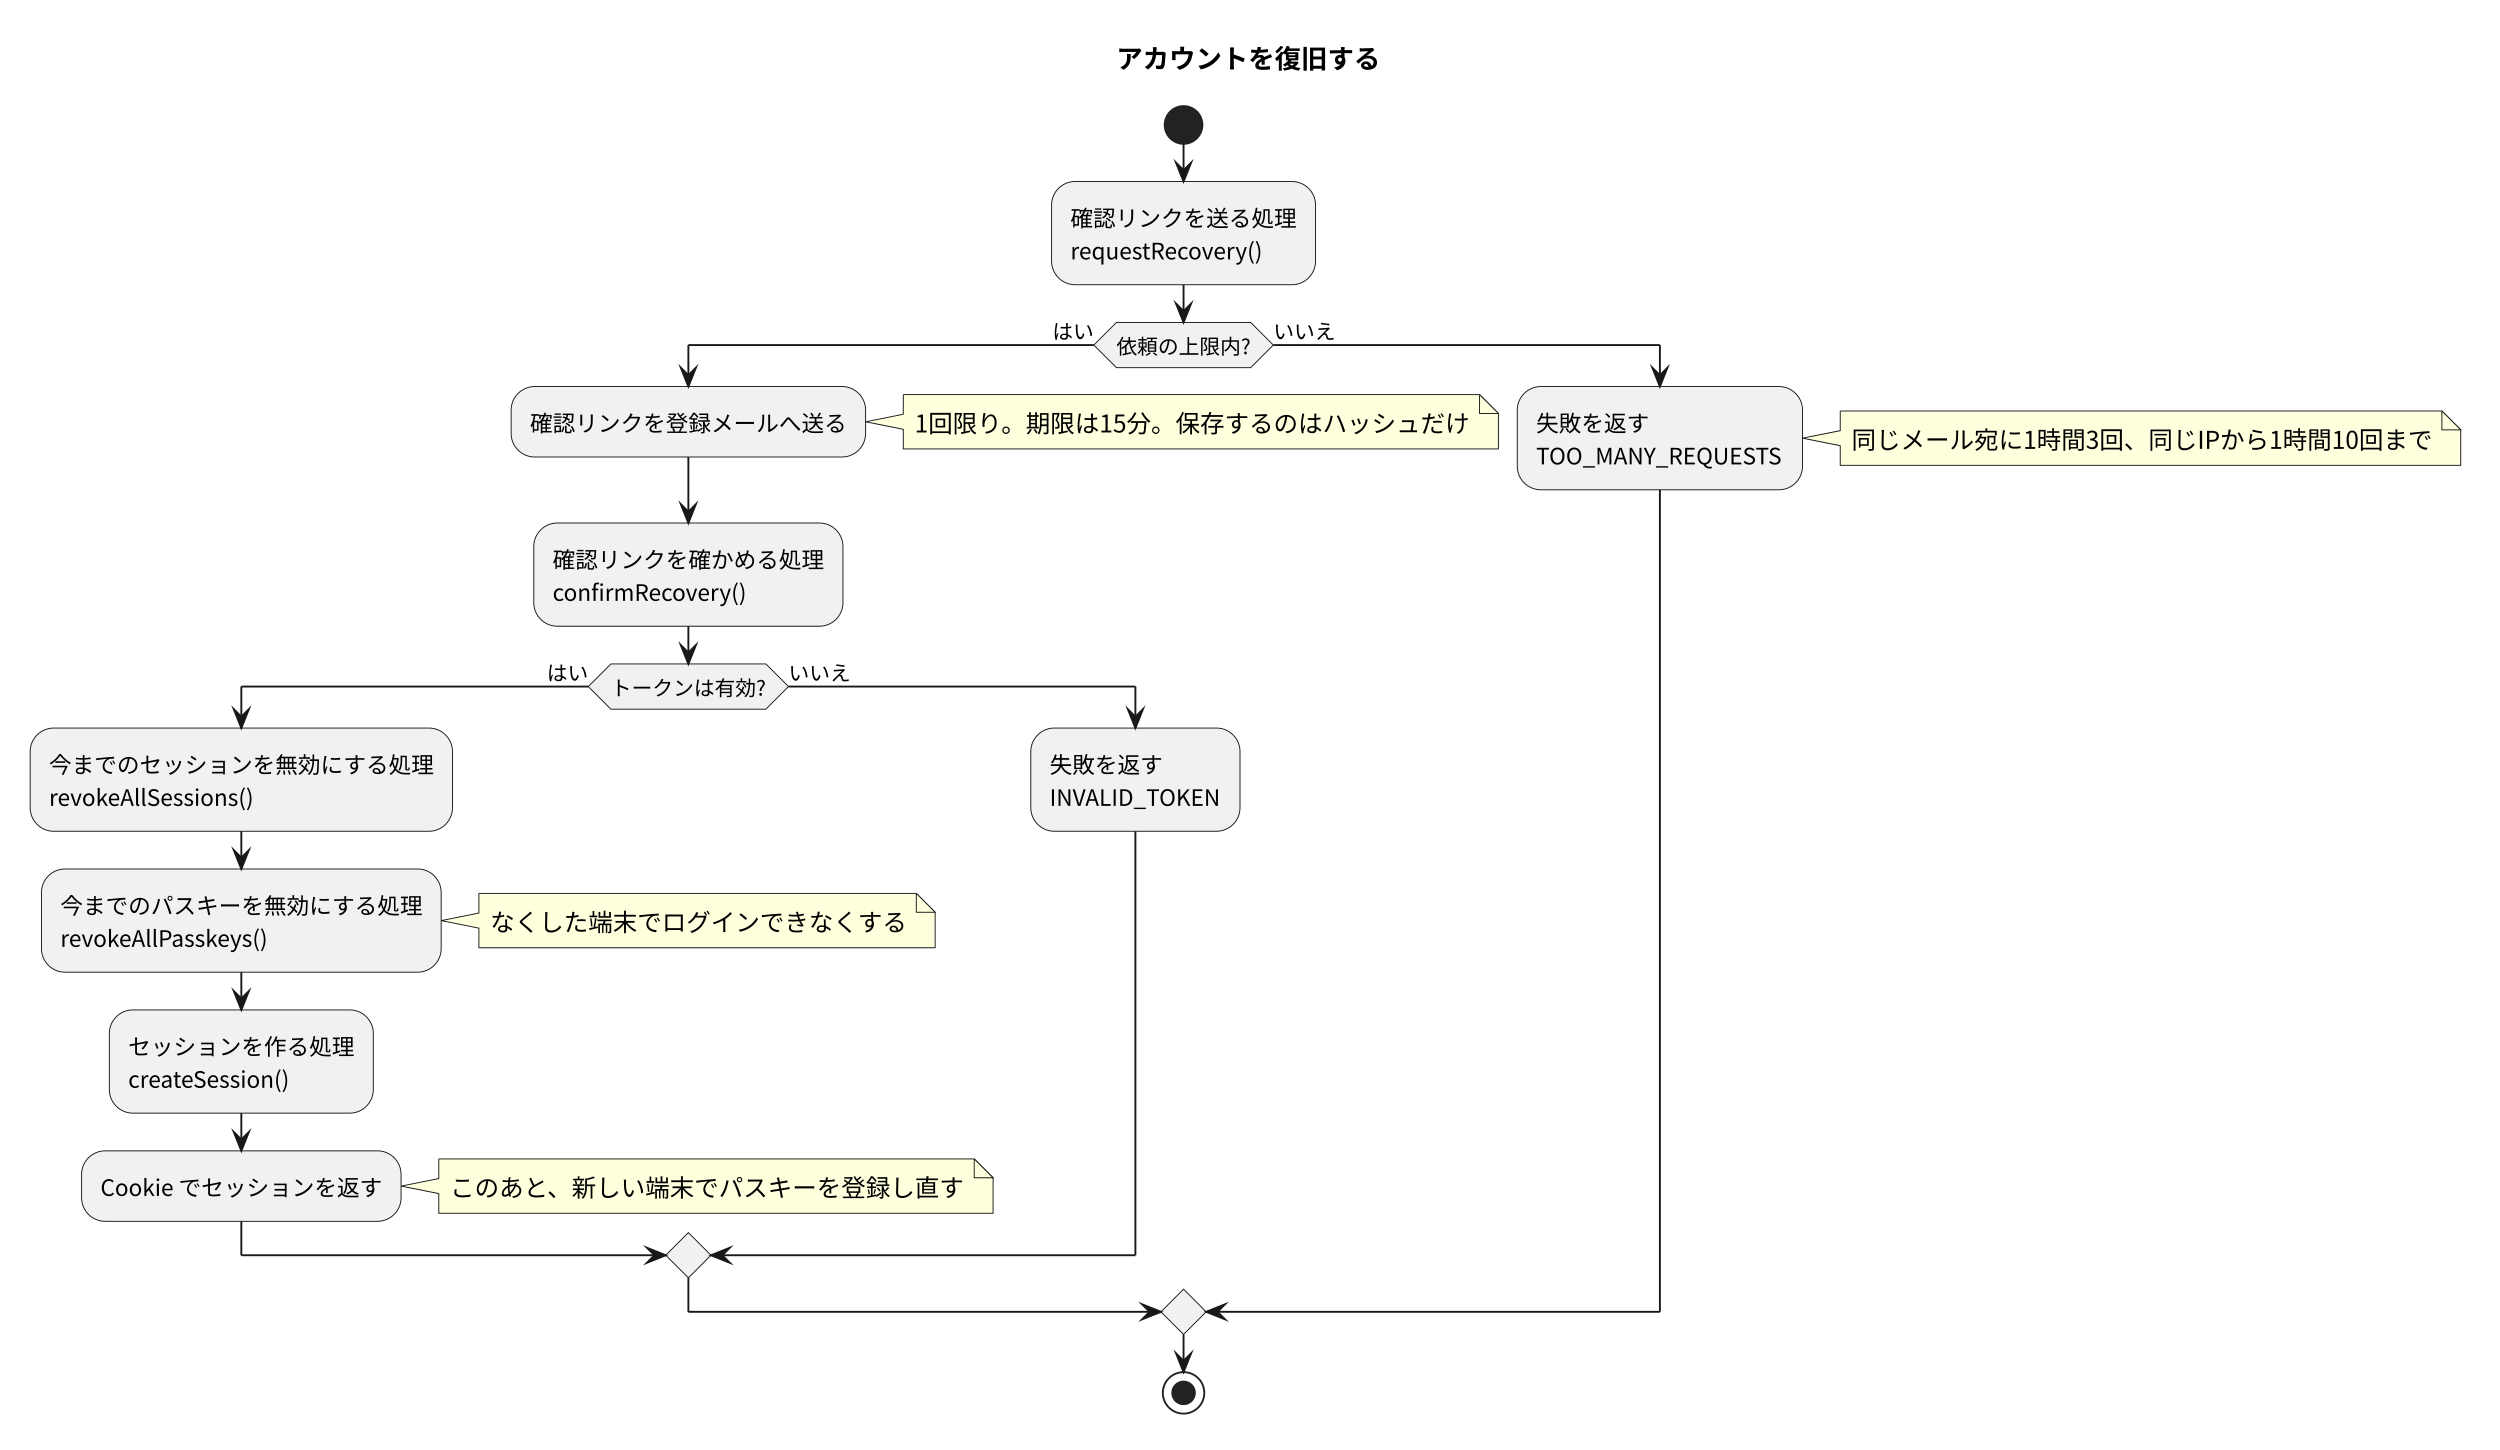
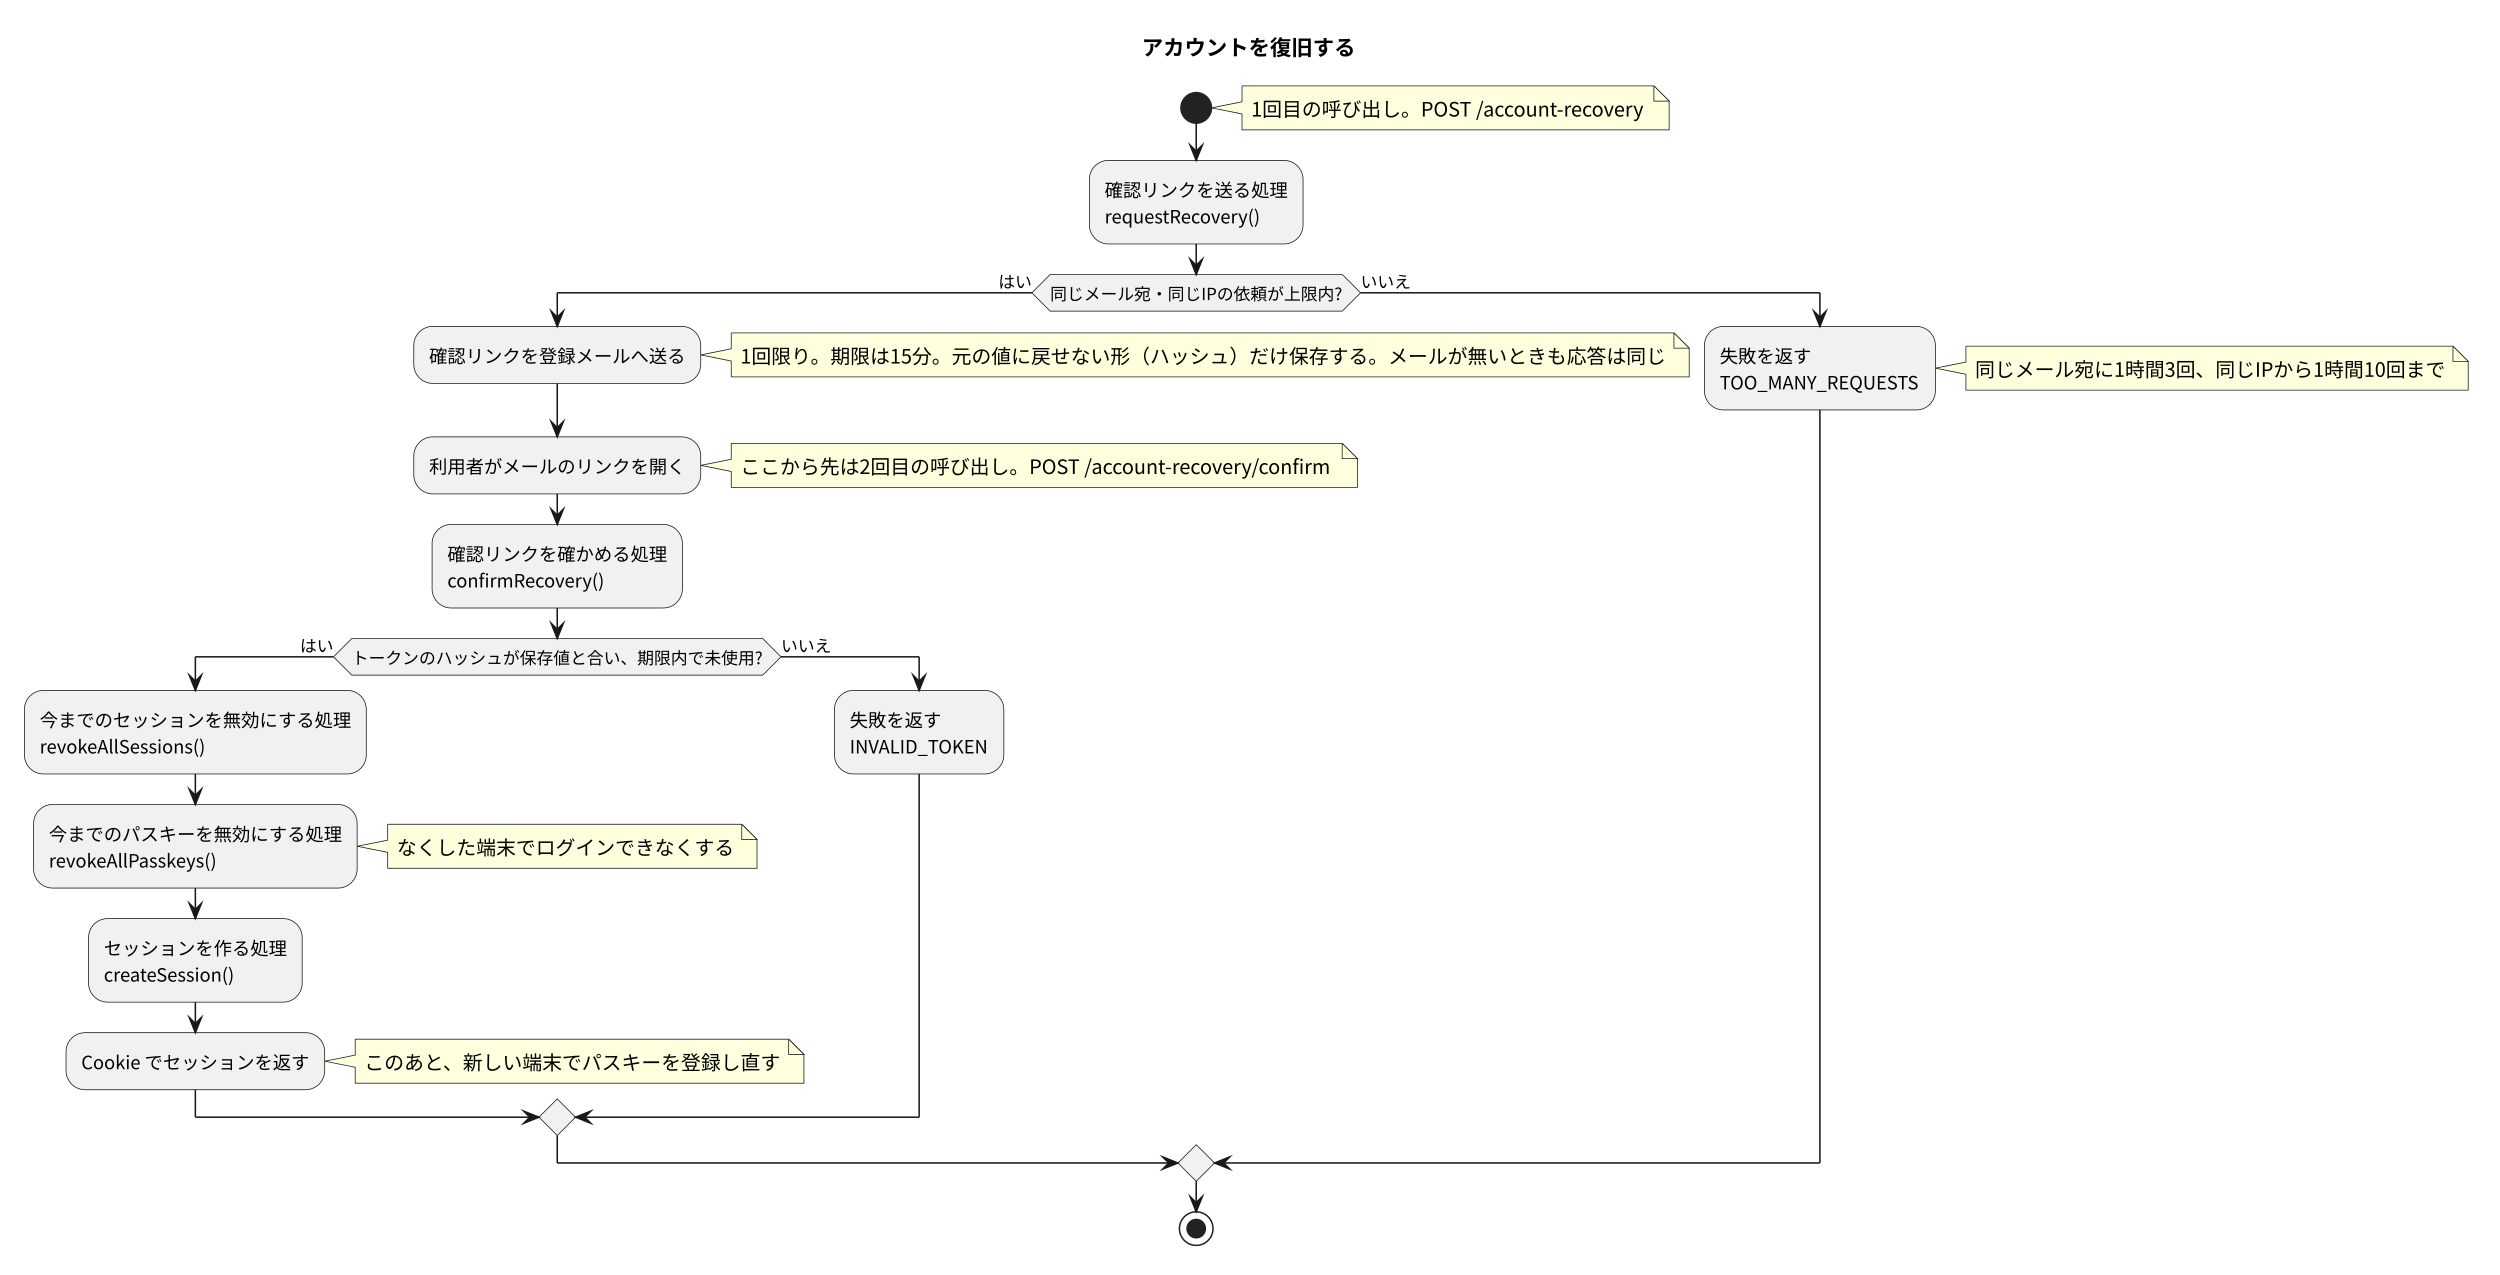
- <svg xmlns="http://www.w3.org/2000/svg" version="1.1" data-diagram-type="ACTIVITY" style="width:1326px;height:769px;background:#FFFFFF;" width="1326px" height="769px" viewBox="0 0 1326 769" zoomAndPan="magnify" preserveAspectRatio="none" contentStyleType="text/css">
+ <svg xmlns="http://www.w3.org/2000/svg" version="1.1" data-diagram-type="ACTIVITY" style="width:1638px;height:835px;background:#FFFFFF;" width="1638px" height="835px" viewBox="0 0 1638 835" zoomAndPan="magnify" preserveAspectRatio="none" contentStyleType="text/css">
  <defs />
  <g font-family="sans-serif" lengthAdjust="spacing">
    <g class="title" data-source-line="7">
-       <text x="592.087" y="36.24" fill="#000" font-size="14" textLength="139.999" font-weight="700" font-family="'Noto Sans CJK JP'">アカウントを復旧する</text>
+       <text x="748.087" y="36.24" fill="#000" font-size="14" textLength="139.999" font-weight="700" font-family="'Noto Sans CJK JP'">アカウントを復旧する</text>
    </g>
-     <ellipse cx="627.759" cy="66.272" rx="10" ry="10" fill="#222" style="stroke:#222;stroke-width:1;" />
-     <rect x="557.758" y="96.272" width="140.001" height="54.752" fill="#F1F1F1" style="stroke:#181818;stroke-width:0.5;" rx="12.5" ry="12.5" />
-     <text x="567.758" y="120.192" fill="#000" font-size="12" textLength="120.001" font-family="'Noto Sans CJK JP'">確認リンクを送る処理</text>
-     <text x="567.758" y="137.568" fill="#000" font-size="12" textLength="102.397" font-family="'Noto Sans CJK JP'">requestRecovery()</text>
-     <polygon points="592.152,171.024,663.365,171.024,675.365,183.024,663.365,195.024,592.152,195.024,580.152,183.024,592.152,171.024" fill="#F1F1F1" style="stroke:#181818;stroke-width:0.5;stroke-linejoin:miter;stroke-miterlimit:10;" />
-     <text x="592.152" y="187.82" fill="#000" font-size="11" textLength="71.214" font-family="'Noto Sans CJK JP'">依頼の上限内?</text>
-     <text x="558.152" y="179.856" fill="#000" font-size="11" textLength="22" font-family="'Noto Sans CJK JP'">はい</text>
-     <text x="675.365" y="179.856" fill="#000" font-size="11" textLength="33" font-family="'Noto Sans CJK JP'">いいえ</text>
-     <path d="M479.11,209.3 L479.11,219.712 L459.11,223.712 L479.11,227.712 L479.11,238.124 A0,0 0 0 0 479.11,238.124 L794.755,238.124 A0,0 0 0 0 794.755,238.124 L794.755,219.3 L784.755,209.3 L479.11,209.3 A0,0 0 0 0 479.11,209.3" style="stroke:#181818;stroke-width:0.5;" fill="#FEFFDD" />
-     <path d="M784.755,209.3 L784.755,219.3 L794.755,219.3 L784.755,209.3" style="stroke:#181818;stroke-width:0.5;" fill="#FEFFDD" />
-     <text x="485.11" y="229.38" fill="#000" font-size="13" textLength="294.645" font-family="'Noto Sans CJK JP'">1回限り。期限は15分。保存するのはハッシュだけ</text>
-     <rect x="271.109" y="205.024" width="188.001" height="37.376" fill="#F1F1F1" style="stroke:#181818;stroke-width:0.5;" rx="12.5" ry="12.5" />
-     <text x="281.109" y="228.944" fill="#000" font-size="12" textLength="168.001" font-family="'Noto Sans CJK JP'">確認リンクを登録メールへ送る</text>
-     <rect x="283.109" y="277.4" width="164.001" height="54.752" fill="#F1F1F1" style="stroke:#181818;stroke-width:0.5;" rx="12.5" ry="12.5" />
-     <text x="293.109" y="301.32" fill="#000" font-size="12" textLength="144.001" font-family="'Noto Sans CJK JP'">確認リンクを確かめる処理</text>
-     <text x="293.109" y="318.696" fill="#000" font-size="12" textLength="103.261" font-family="'Noto Sans CJK JP'">confirmRecovery()</text>
-     <polygon points="324.003,352.153,406.216,352.153,418.216,364.153,406.216,376.153,324.003,376.153,312.003,364.153,324.003,352.153" fill="#F1F1F1" style="stroke:#181818;stroke-width:0.5;stroke-linejoin:miter;stroke-miterlimit:10;" />
-     <text x="324.003" y="368.948" fill="#000" font-size="11" textLength="82.213" font-family="'Noto Sans CJK JP'">トークンは有効?</text>
-     <text x="290.003" y="360.985" fill="#000" font-size="11" textLength="22" font-family="'Noto Sans CJK JP'">はい</text>
-     <text x="418.216" y="360.985" fill="#000" font-size="11" textLength="33" font-family="'Noto Sans CJK JP'">いいえ</text>
-     <rect x="16" y="386.153" width="224.002" height="54.752" fill="#F1F1F1" style="stroke:#181818;stroke-width:0.5;" rx="12.5" ry="12.5" />
-     <text x="26" y="410.073" fill="#000" font-size="12" textLength="204.002" font-family="'Noto Sans CJK JP'">今までのセッションを無効にする処理</text>
-     <text x="26" y="427.449" fill="#000" font-size="12" textLength="108.865" font-family="'Noto Sans CJK JP'">revokeAllSessions()</text>
-     <path d="M254.002,473.869 L254.002,484.281 L234.002,488.281 L254.002,492.281 L254.002,502.693 A0,0 0 0 0 254.002,502.693 L496.002,502.693 A0,0 0 0 0 496.002,502.693 L496.002,483.869 L486.002,473.869 L254.002,473.869 A0,0 0 0 0 254.002,473.869" style="stroke:#181818;stroke-width:0.5;" fill="#FEFFDD" />
-     <path d="M486.002,473.869 L486.002,483.869 L496.002,483.869 L486.002,473.869" style="stroke:#181818;stroke-width:0.5;" fill="#FEFFDD" />
-     <text x="260.002" y="493.949" fill="#000" font-size="13" textLength="221" font-family="'Noto Sans CJK JP'">なくした端末でログインできなくする</text>
-     <rect x="22" y="460.905" width="212.001" height="54.752" fill="#F1F1F1" style="stroke:#181818;stroke-width:0.5;" rx="12.5" ry="12.5" />
-     <text x="32" y="484.825" fill="#000" font-size="12" textLength="192.001" font-family="'Noto Sans CJK JP'">今までのパスキーを無効にする処理</text>
-     <text x="32" y="502.201" fill="#000" font-size="12" textLength="111.049" font-family="'Noto Sans CJK JP'">revokeAllPasskeys()</text>
-     <rect x="58" y="535.657" width="140.001" height="54.752" fill="#F1F1F1" style="stroke:#181818;stroke-width:0.5;" rx="12.5" ry="12.5" />
-     <text x="68" y="559.577" fill="#000" font-size="12" textLength="120.001" font-family="'Noto Sans CJK JP'">セッションを作る処理</text>
-     <text x="68" y="576.953" fill="#000" font-size="12" textLength="86.389" font-family="'Noto Sans CJK JP'">createSession()</text>
-     <path d="M232.731,614.685 L232.731,625.097 L212.731,629.097 L232.731,633.097 L232.731,643.509 A0,0 0 0 0 232.731,643.509 L526.732,643.509 A0,0 0 0 0 526.732,643.509 L526.732,624.685 L516.732,614.685 L232.731,614.685 A0,0 0 0 0 232.731,614.685" style="stroke:#181818;stroke-width:0.5;" fill="#FEFFDD" />
-     <path d="M516.732,614.685 L516.732,624.685 L526.732,624.685 L516.732,614.685" style="stroke:#181818;stroke-width:0.5;" fill="#FEFFDD" />
-     <text x="238.731" y="634.765" fill="#000" font-size="13" textLength="273" font-family="'Noto Sans CJK JP'">このあと、新しい端末でパスキーを登録し直す</text>
-     <rect x="43.27" y="610.409" width="169.461" height="37.376" fill="#F1F1F1" style="stroke:#181818;stroke-width:0.5;" rx="12.5" ry="12.5" />
-     <text x="53.27" y="634.329" fill="#000" font-size="12" textLength="149.461" font-family="'Noto Sans CJK JP'">Cookie でセッションを返す</text>
-     <rect x="546.732" y="386.153" width="110.973" height="54.752" fill="#F1F1F1" style="stroke:#181818;stroke-width:0.5;" rx="12.5" ry="12.5" />
-     <text x="556.732" y="410.073" fill="#000" font-size="12" textLength="60" font-family="'Noto Sans CJK JP'">失敗を返す</text>
-     <text x="556.732" y="427.449" fill="#000" font-size="12" textLength="90.973" font-family="'Noto Sans CJK JP'">INVALID_TOKEN</text>
-     <polygon points="365.109,653.785,377.109,665.785,365.109,677.785,353.109,665.785,365.109,653.785" fill="#F1F1F1" style="stroke:#181818;stroke-width:0.5;stroke-linejoin:miter;stroke-miterlimit:10;" />
-     <path d="M976.06,217.988 L976.06,228.4 L956.06,232.4 L976.06,236.4 L976.06,246.812 A0,0 0 0 0 976.06,246.812 L1305.174,246.812 A0,0 0 0 0 1305.174,246.812 L1305.174,227.988 L1295.174,217.988 L976.06,217.988 A0,0 0 0 0 976.06,217.988" style="stroke:#181818;stroke-width:0.5;" fill="#FEFFDD" />
-     <path d="M1295.174,217.988 L1295.174,227.988 L1305.174,227.988 L1295.174,217.988" style="stroke:#181818;stroke-width:0.5;" fill="#FEFFDD" />
-     <text x="982.06" y="238.068" fill="#000" font-size="13" textLength="308.113" font-family="'Noto Sans CJK JP'">同じメール宛に1時間3回、同じIPから1時間10回まで</text>
-     <rect x="804.755" y="205.024" width="151.305" height="54.752" fill="#F1F1F1" style="stroke:#181818;stroke-width:0.5;" rx="12.5" ry="12.5" />
-     <text x="814.755" y="228.944" fill="#000" font-size="12" textLength="60" font-family="'Noto Sans CJK JP'">失敗を返す</text>
-     <text x="814.755" y="246.32" fill="#000" font-size="12" textLength="131.305" font-family="'Noto Sans CJK JP'">TOO_MANY_REQUESTS</text>
-     <polygon points="627.759,683.785,639.759,695.785,627.759,707.785,615.759,695.785,627.759,683.785" fill="#F1F1F1" style="stroke:#181818;stroke-width:0.5;stroke-linejoin:miter;stroke-miterlimit:10;" />
-     <ellipse cx="627.759" cy="738.785" rx="11" ry="11" fill="none" style="stroke:#222;stroke-width:1;" />
-     <ellipse cx="627.759" cy="738.785" rx="6" ry="6" fill="#222" style="stroke:#222;stroke-width:1;" />
-     <line x1="627.759" y1="76.272" x2="627.759" y2="96.272" style="stroke:#181818;stroke-width:1;" />
-     <polygon points="623.759,86.272,627.759,96.272,631.759,86.272,627.759,90.272" fill="#181818" style="stroke:#181818;stroke-width:1;stroke-linejoin:miter;stroke-miterlimit:10;" />
-     <line x1="365.109" y1="242.4" x2="365.109" y2="277.4" style="stroke:#181818;stroke-width:1;" />
-     <polygon points="361.109,267.4,365.109,277.4,369.109,267.4,365.109,271.4" fill="#181818" style="stroke:#181818;stroke-width:1;stroke-linejoin:miter;stroke-miterlimit:10;" />
-     <line x1="128.001" y1="440.905" x2="128.001" y2="460.905" style="stroke:#181818;stroke-width:1;" />
-     <polygon points="124.001,450.905,128.001,460.905,132.001,450.905,128.001,454.905" fill="#181818" style="stroke:#181818;stroke-width:1;stroke-linejoin:miter;stroke-miterlimit:10;" />
-     <line x1="128.001" y1="515.657" x2="128.001" y2="535.657" style="stroke:#181818;stroke-width:1;" />
-     <polygon points="124.001,525.657,128.001,535.657,132.001,525.657,128.001,529.657" fill="#181818" style="stroke:#181818;stroke-width:1;stroke-linejoin:miter;stroke-miterlimit:10;" />
-     <line x1="128.001" y1="590.409" x2="128.001" y2="610.409" style="stroke:#181818;stroke-width:1;" />
-     <polygon points="124.001,600.409,128.001,610.409,132.001,600.409,128.001,604.409" fill="#181818" style="stroke:#181818;stroke-width:1;stroke-linejoin:miter;stroke-miterlimit:10;" />
-     <line x1="312.003" y1="364.153" x2="128.001" y2="364.153" style="stroke:#181818;stroke-width:1;" />
-     <line x1="128.001" y1="364.153" x2="128.001" y2="386.153" style="stroke:#181818;stroke-width:1;" />
-     <polygon points="124.001,376.153,128.001,386.153,132.001,376.153,128.001,380.153" fill="#181818" style="stroke:#181818;stroke-width:1;stroke-linejoin:miter;stroke-miterlimit:10;" />
-     <line x1="418.216" y1="364.153" x2="602.218" y2="364.153" style="stroke:#181818;stroke-width:1;" />
-     <line x1="602.218" y1="364.153" x2="602.218" y2="386.153" style="stroke:#181818;stroke-width:1;" />
-     <polygon points="598.218,376.153,602.218,386.153,606.218,376.153,602.218,380.153" fill="#181818" style="stroke:#181818;stroke-width:1;stroke-linejoin:miter;stroke-miterlimit:10;" />
-     <line x1="128.001" y1="647.785" x2="128.001" y2="665.785" style="stroke:#181818;stroke-width:1;" />
-     <line x1="128.001" y1="665.785" x2="353.109" y2="665.785" style="stroke:#181818;stroke-width:1;" />
-     <polygon points="343.109,661.785,353.109,665.785,343.109,669.785,347.109,665.785" fill="#181818" style="stroke:#181818;stroke-width:1;stroke-linejoin:miter;stroke-miterlimit:10;" />
-     <line x1="602.218" y1="440.905" x2="602.218" y2="665.785" style="stroke:#181818;stroke-width:1;" />
-     <line x1="602.218" y1="665.785" x2="377.109" y2="665.785" style="stroke:#181818;stroke-width:1;" />
-     <polygon points="387.109,661.785,377.109,665.785,387.109,669.785,383.109,665.785" fill="#181818" style="stroke:#181818;stroke-width:1;stroke-linejoin:miter;stroke-miterlimit:10;" />
-     <line x1="365.109" y1="332.153" x2="365.109" y2="352.153" style="stroke:#181818;stroke-width:1;" />
-     <polygon points="361.109,342.153,365.109,352.153,369.109,342.153,365.109,346.153" fill="#181818" style="stroke:#181818;stroke-width:1;stroke-linejoin:miter;stroke-miterlimit:10;" />
-     <line x1="580.152" y1="183.024" x2="365.109" y2="183.024" style="stroke:#181818;stroke-width:1;" />
-     <line x1="365.109" y1="183.024" x2="365.109" y2="205.024" style="stroke:#181818;stroke-width:1;" />
-     <polygon points="361.109,195.024,365.109,205.024,369.109,195.024,365.109,199.024" fill="#181818" style="stroke:#181818;stroke-width:1;stroke-linejoin:miter;stroke-miterlimit:10;" />
-     <line x1="675.365" y1="183.024" x2="880.408" y2="183.024" style="stroke:#181818;stroke-width:1;" />
-     <line x1="880.408" y1="183.024" x2="880.408" y2="205.024" style="stroke:#181818;stroke-width:1;" />
-     <polygon points="876.408,195.024,880.408,205.024,884.408,195.024,880.408,199.024" fill="#181818" style="stroke:#181818;stroke-width:1;stroke-linejoin:miter;stroke-miterlimit:10;" />
-     <line x1="365.109" y1="677.785" x2="365.109" y2="695.785" style="stroke:#181818;stroke-width:1;" />
-     <line x1="365.109" y1="695.785" x2="615.759" y2="695.785" style="stroke:#181818;stroke-width:1;" />
-     <polygon points="605.759,691.785,615.759,695.785,605.759,699.785,609.759,695.785" fill="#181818" style="stroke:#181818;stroke-width:1;stroke-linejoin:miter;stroke-miterlimit:10;" />
-     <line x1="880.408" y1="259.776" x2="880.408" y2="695.785" style="stroke:#181818;stroke-width:1;" />
-     <line x1="880.408" y1="695.785" x2="639.759" y2="695.785" style="stroke:#181818;stroke-width:1;" />
-     <polygon points="649.759,691.785,639.759,695.785,649.759,699.785,645.759,695.785" fill="#181818" style="stroke:#181818;stroke-width:1;stroke-linejoin:miter;stroke-miterlimit:10;" />
-     <line x1="627.759" y1="151.024" x2="627.759" y2="171.024" style="stroke:#181818;stroke-width:1;" />
-     <polygon points="623.759,161.024,627.759,171.024,631.759,161.024,627.759,165.024" fill="#181818" style="stroke:#181818;stroke-width:1;stroke-linejoin:miter;stroke-miterlimit:10;" />
-     <line x1="627.759" y1="707.785" x2="627.759" y2="727.785" style="stroke:#181818;stroke-width:1;" />
-     <polygon points="623.759,717.785,627.759,727.785,631.759,717.785,627.759,721.785" fill="#181818" style="stroke:#181818;stroke-width:1;stroke-linejoin:miter;stroke-miterlimit:10;" />
+     <path d="M813.759,56.272 L813.759,66.684 L793.759,70.684 L813.759,74.684 L813.759,85.096 A0,0 0 0 0 813.759,85.096 L1093.628,85.096 A0,0 0 0 0 1093.628,85.096 L1093.628,66.272 L1083.628,56.272 L813.759,56.272 A0,0 0 0 0 813.759,56.272" style="stroke:#181818;stroke-width:0.5;" fill="#FEFFDD" />
+     <path d="M1083.628,56.272 L1083.628,66.272 L1093.628,66.272 L1083.628,56.272" style="stroke:#181818;stroke-width:0.5;" fill="#FEFFDD" />
+     <text x="819.759" y="76.352" fill="#000" font-size="13" textLength="258.869" font-family="'Noto Sans CJK JP'">1回目の呼び出し。POST /account-recovery</text>
+     <ellipse cx="783.759" cy="70.684" rx="10" ry="10" fill="#222" style="stroke:#222;stroke-width:1;" />
+     <rect x="713.758" y="105.096" width="140.001" height="54.752" fill="#F1F1F1" style="stroke:#181818;stroke-width:0.5;" rx="12.5" ry="12.5" />
+     <text x="723.758" y="129.016" fill="#000" font-size="12" textLength="120.001" font-family="'Noto Sans CJK JP'">確認リンクを送る処理</text>
+     <text x="723.758" y="146.392" fill="#000" font-size="12" textLength="102.397" font-family="'Noto Sans CJK JP'">requestRecovery()</text>
+     <polygon points="688.059,179.848,879.458,179.848,891.458,191.848,879.458,203.848,688.059,203.848,676.059,191.848,688.059,179.848" fill="#F1F1F1" style="stroke:#181818;stroke-width:0.5;stroke-linejoin:miter;stroke-miterlimit:10;" />
+     <text x="688.059" y="196.644" fill="#000" font-size="11" textLength="191.399" font-family="'Noto Sans CJK JP'">同じメール宛・同じIPの依頼が上限内?</text>
+     <text x="654.059" y="188.68" fill="#000" font-size="11" textLength="22" font-family="'Noto Sans CJK JP'">はい</text>
+     <text x="891.458" y="188.68" fill="#000" font-size="11" textLength="33" font-family="'Noto Sans CJK JP'">いいえ</text>
+     <path d="M479.11,218.124 L479.11,228.536 L459.11,232.536 L479.11,236.536 L479.11,246.948 A0,0 0 0 0 479.11,246.948 L1106.755,246.948 A0,0 0 0 0 1106.755,246.948 L1106.755,228.124 L1096.755,218.124 L479.11,218.124 A0,0 0 0 0 479.11,218.124" style="stroke:#181818;stroke-width:0.5;" fill="#FEFFDD" />
+     <path d="M1096.755,218.124 L1096.755,228.124 L1106.755,228.124 L1096.755,218.124" style="stroke:#181818;stroke-width:0.5;" fill="#FEFFDD" />
+     <text x="485.11" y="238.204" fill="#000" font-size="13" textLength="606.645" font-family="'Noto Sans CJK JP'">1回限り。期限は15分。元の値に戻せない形（ハッシュ）だけ保存する。メールが無いときも応答は同じ</text>
+     <rect x="271.109" y="213.848" width="188.001" height="37.376" fill="#F1F1F1" style="stroke:#181818;stroke-width:0.5;" rx="12.5" ry="12.5" />
+     <text x="281.109" y="237.768" fill="#000" font-size="12" textLength="168.001" font-family="'Noto Sans CJK JP'">確認リンクを登録メールへ送る</text>
+     <path d="M479.11,290.5 L479.11,300.912 L459.11,304.912 L479.11,308.912 L479.11,319.324 A0,0 0 0 0 479.11,319.324 L889.395,319.324 A0,0 0 0 0 889.395,319.324 L889.395,300.5 L879.395,290.5 L479.11,290.5 A0,0 0 0 0 479.11,290.5" style="stroke:#181818;stroke-width:0.5;" fill="#FEFFDD" />
+     <path d="M879.395,290.5 L879.395,300.5 L889.395,300.5 L879.395,290.5" style="stroke:#181818;stroke-width:0.5;" fill="#FEFFDD" />
+     <text x="485.11" y="310.58" fill="#000" font-size="13" textLength="389.285" font-family="'Noto Sans CJK JP'">ここから先は2回目の呼び出し。POST /account-recovery/confirm</text>
+     <rect x="271.109" y="286.224" width="188.001" height="37.376" fill="#F1F1F1" style="stroke:#181818;stroke-width:0.5;" rx="12.5" ry="12.5" />
+     <text x="281.109" y="310.144" fill="#000" font-size="12" textLength="168.001" font-family="'Noto Sans CJK JP'">利用者がメールのリンクを開く</text>
+     <rect x="283.109" y="343.6" width="164.001" height="54.752" fill="#F1F1F1" style="stroke:#181818;stroke-width:0.5;" rx="12.5" ry="12.5" />
+     <text x="293.109" y="367.521" fill="#000" font-size="12" textLength="144.001" font-family="'Noto Sans CJK JP'">確認リンクを確かめる処理</text>
+     <text x="293.109" y="384.897" fill="#000" font-size="12" textLength="103.261" font-family="'Noto Sans CJK JP'">confirmRecovery()</text>
+     <polygon points="230.503,418.353,499.715,418.353,511.715,430.353,499.715,442.353,230.503,442.353,218.503,430.353,230.503,418.353" fill="#F1F1F1" style="stroke:#181818;stroke-width:0.5;stroke-linejoin:miter;stroke-miterlimit:10;" />
+     <text x="230.503" y="435.149" fill="#000" font-size="11" textLength="269.212" font-family="'Noto Sans CJK JP'">トークンのハッシュが保存値と合い、期限内で未使用?</text>
+     <text x="196.503" y="427.185" fill="#000" font-size="11" textLength="22" font-family="'Noto Sans CJK JP'">はい</text>
+     <text x="511.715" y="427.185" fill="#000" font-size="11" textLength="33" font-family="'Noto Sans CJK JP'">いいえ</text>
+     <rect x="16" y="452.353" width="224.002" height="54.752" fill="#F1F1F1" style="stroke:#181818;stroke-width:0.5;" rx="12.5" ry="12.5" />
+     <text x="26" y="476.273" fill="#000" font-size="12" textLength="204.002" font-family="'Noto Sans CJK JP'">今までのセッションを無効にする処理</text>
+     <text x="26" y="493.649" fill="#000" font-size="12" textLength="108.865" font-family="'Noto Sans CJK JP'">revokeAllSessions()</text>
+     <path d="M254.002,540.069 L254.002,550.481 L234.002,554.481 L254.002,558.481 L254.002,568.893 A0,0 0 0 0 254.002,568.893 L496.002,568.893 A0,0 0 0 0 496.002,568.893 L496.002,550.069 L486.002,540.069 L254.002,540.069 A0,0 0 0 0 254.002,540.069" style="stroke:#181818;stroke-width:0.5;" fill="#FEFFDD" />
+     <path d="M486.002,540.069 L486.002,550.069 L496.002,550.069 L486.002,540.069" style="stroke:#181818;stroke-width:0.5;" fill="#FEFFDD" />
+     <text x="260.002" y="560.149" fill="#000" font-size="13" textLength="221" font-family="'Noto Sans CJK JP'">なくした端末でログインできなくする</text>
+     <rect x="22" y="527.105" width="212.001" height="54.752" fill="#F1F1F1" style="stroke:#181818;stroke-width:0.5;" rx="12.5" ry="12.5" />
+     <text x="32" y="551.025" fill="#000" font-size="12" textLength="192.001" font-family="'Noto Sans CJK JP'">今までのパスキーを無効にする処理</text>
+     <text x="32" y="568.401" fill="#000" font-size="12" textLength="111.049" font-family="'Noto Sans CJK JP'">revokeAllPasskeys()</text>
+     <rect x="58" y="601.857" width="140.001" height="54.752" fill="#F1F1F1" style="stroke:#181818;stroke-width:0.5;" rx="12.5" ry="12.5" />
+     <text x="68" y="625.777" fill="#000" font-size="12" textLength="120.001" font-family="'Noto Sans CJK JP'">セッションを作る処理</text>
+     <text x="68" y="643.153" fill="#000" font-size="12" textLength="86.389" font-family="'Noto Sans CJK JP'">createSession()</text>
+     <path d="M232.731,680.885 L232.731,691.297 L212.731,695.297 L232.731,699.297 L232.731,709.709 A0,0 0 0 0 232.731,709.709 L526.732,709.709 A0,0 0 0 0 526.732,709.709 L526.732,690.885 L516.732,680.885 L232.731,680.885 A0,0 0 0 0 232.731,680.885" style="stroke:#181818;stroke-width:0.5;" fill="#FEFFDD" />
+     <path d="M516.732,680.885 L516.732,690.885 L526.732,690.885 L516.732,680.885" style="stroke:#181818;stroke-width:0.5;" fill="#FEFFDD" />
+     <text x="238.731" y="700.965" fill="#000" font-size="13" textLength="273" font-family="'Noto Sans CJK JP'">このあと、新しい端末でパスキーを登録し直す</text>
+     <rect x="43.27" y="676.609" width="169.461" height="37.376" fill="#F1F1F1" style="stroke:#181818;stroke-width:0.5;" rx="12.5" ry="12.5" />
+     <text x="53.27" y="700.529" fill="#000" font-size="12" textLength="149.461" font-family="'Noto Sans CJK JP'">Cookie でセッションを返す</text>
+     <rect x="546.732" y="452.353" width="110.973" height="54.752" fill="#F1F1F1" style="stroke:#181818;stroke-width:0.5;" rx="12.5" ry="12.5" />
+     <text x="556.732" y="476.273" fill="#000" font-size="12" textLength="60" font-family="'Noto Sans CJK JP'">失敗を返す</text>
+     <text x="556.732" y="493.649" fill="#000" font-size="12" textLength="90.973" font-family="'Noto Sans CJK JP'">INVALID_TOKEN</text>
+     <polygon points="365.109,719.986,377.109,731.986,365.109,743.986,353.109,731.986,365.109,719.986" fill="#F1F1F1" style="stroke:#181818;stroke-width:0.5;stroke-linejoin:miter;stroke-miterlimit:10;" />
+     <path d="M1288.06,226.812 L1288.06,237.224 L1268.06,241.224 L1288.06,245.224 L1288.06,255.636 A0,0 0 0 0 1288.06,255.636 L1617.174,255.636 A0,0 0 0 0 1617.174,255.636 L1617.174,236.812 L1607.174,226.812 L1288.06,226.812 A0,0 0 0 0 1288.06,226.812" style="stroke:#181818;stroke-width:0.5;" fill="#FEFFDD" />
+     <path d="M1607.174,226.812 L1607.174,236.812 L1617.174,236.812 L1607.174,226.812" style="stroke:#181818;stroke-width:0.5;" fill="#FEFFDD" />
+     <text x="1294.06" y="246.892" fill="#000" font-size="13" textLength="308.113" font-family="'Noto Sans CJK JP'">同じメール宛に1時間3回、同じIPから1時間10回まで</text>
+     <rect x="1116.755" y="213.848" width="151.305" height="54.752" fill="#F1F1F1" style="stroke:#181818;stroke-width:0.5;" rx="12.5" ry="12.5" />
+     <text x="1126.755" y="237.768" fill="#000" font-size="12" textLength="60" font-family="'Noto Sans CJK JP'">失敗を返す</text>
+     <text x="1126.755" y="255.144" fill="#000" font-size="12" textLength="131.305" font-family="'Noto Sans CJK JP'">TOO_MANY_REQUESTS</text>
+     <polygon points="783.759,749.986,795.759,761.986,783.759,773.986,771.759,761.986,783.759,749.986" fill="#F1F1F1" style="stroke:#181818;stroke-width:0.5;stroke-linejoin:miter;stroke-miterlimit:10;" />
+     <ellipse cx="783.759" cy="804.986" rx="11" ry="11" fill="none" style="stroke:#222;stroke-width:1;" />
+     <ellipse cx="783.759" cy="804.986" rx="6" ry="6" fill="#222" style="stroke:#222;stroke-width:1;" />
+     <line x1="783.759" y1="80.684" x2="783.759" y2="105.096" style="stroke:#181818;stroke-width:1;" />
+     <polygon points="779.759,95.096,783.759,105.096,787.759,95.096,783.759,99.096" fill="#181818" style="stroke:#181818;stroke-width:1;stroke-linejoin:miter;stroke-miterlimit:10;" />
+     <line x1="365.109" y1="251.224" x2="365.109" y2="286.224" style="stroke:#181818;stroke-width:1;" />
+     <polygon points="361.109,276.224,365.109,286.224,369.109,276.224,365.109,280.224" fill="#181818" style="stroke:#181818;stroke-width:1;stroke-linejoin:miter;stroke-miterlimit:10;" />
+     <line x1="365.109" y1="323.6" x2="365.109" y2="343.6" style="stroke:#181818;stroke-width:1;" />
+     <polygon points="361.109,333.6,365.109,343.6,369.109,333.6,365.109,337.6" fill="#181818" style="stroke:#181818;stroke-width:1;stroke-linejoin:miter;stroke-miterlimit:10;" />
+     <line x1="128.001" y1="507.105" x2="128.001" y2="527.105" style="stroke:#181818;stroke-width:1;" />
+     <polygon points="124.001,517.105,128.001,527.105,132.001,517.105,128.001,521.105" fill="#181818" style="stroke:#181818;stroke-width:1;stroke-linejoin:miter;stroke-miterlimit:10;" />
+     <line x1="128.001" y1="581.857" x2="128.001" y2="601.857" style="stroke:#181818;stroke-width:1;" />
+     <polygon points="124.001,591.857,128.001,601.857,132.001,591.857,128.001,595.857" fill="#181818" style="stroke:#181818;stroke-width:1;stroke-linejoin:miter;stroke-miterlimit:10;" />
+     <line x1="128.001" y1="656.609" x2="128.001" y2="676.609" style="stroke:#181818;stroke-width:1;" />
+     <polygon points="124.001,666.609,128.001,676.609,132.001,666.609,128.001,670.609" fill="#181818" style="stroke:#181818;stroke-width:1;stroke-linejoin:miter;stroke-miterlimit:10;" />
+     <line x1="218.503" y1="430.353" x2="128.001" y2="430.353" style="stroke:#181818;stroke-width:1;" />
+     <line x1="128.001" y1="430.353" x2="128.001" y2="452.353" style="stroke:#181818;stroke-width:1;" />
+     <polygon points="124.001,442.353,128.001,452.353,132.001,442.353,128.001,446.353" fill="#181818" style="stroke:#181818;stroke-width:1;stroke-linejoin:miter;stroke-miterlimit:10;" />
+     <line x1="511.715" y1="430.353" x2="602.218" y2="430.353" style="stroke:#181818;stroke-width:1;" />
+     <line x1="602.218" y1="430.353" x2="602.218" y2="452.353" style="stroke:#181818;stroke-width:1;" />
+     <polygon points="598.218,442.353,602.218,452.353,606.218,442.353,602.218,446.353" fill="#181818" style="stroke:#181818;stroke-width:1;stroke-linejoin:miter;stroke-miterlimit:10;" />
+     <line x1="128.001" y1="713.986" x2="128.001" y2="731.986" style="stroke:#181818;stroke-width:1;" />
+     <line x1="128.001" y1="731.986" x2="353.109" y2="731.986" style="stroke:#181818;stroke-width:1;" />
+     <polygon points="343.109,727.986,353.109,731.986,343.109,735.986,347.109,731.986" fill="#181818" style="stroke:#181818;stroke-width:1;stroke-linejoin:miter;stroke-miterlimit:10;" />
+     <line x1="602.218" y1="507.105" x2="602.218" y2="731.986" style="stroke:#181818;stroke-width:1;" />
+     <line x1="602.218" y1="731.986" x2="377.109" y2="731.986" style="stroke:#181818;stroke-width:1;" />
+     <polygon points="387.109,727.986,377.109,731.986,387.109,735.986,383.109,731.986" fill="#181818" style="stroke:#181818;stroke-width:1;stroke-linejoin:miter;stroke-miterlimit:10;" />
+     <line x1="365.109" y1="398.353" x2="365.109" y2="418.353" style="stroke:#181818;stroke-width:1;" />
+     <polygon points="361.109,408.353,365.109,418.353,369.109,408.353,365.109,412.353" fill="#181818" style="stroke:#181818;stroke-width:1;stroke-linejoin:miter;stroke-miterlimit:10;" />
+     <line x1="676.059" y1="191.848" x2="365.109" y2="191.848" style="stroke:#181818;stroke-width:1;" />
+     <line x1="365.109" y1="191.848" x2="365.109" y2="213.848" style="stroke:#181818;stroke-width:1;" />
+     <polygon points="361.109,203.848,365.109,213.848,369.109,203.848,365.109,207.848" fill="#181818" style="stroke:#181818;stroke-width:1;stroke-linejoin:miter;stroke-miterlimit:10;" />
+     <line x1="891.458" y1="191.848" x2="1192.408" y2="191.848" style="stroke:#181818;stroke-width:1;" />
+     <line x1="1192.408" y1="191.848" x2="1192.408" y2="213.848" style="stroke:#181818;stroke-width:1;" />
+     <polygon points="1188.408,203.848,1192.408,213.848,1196.408,203.848,1192.408,207.848" fill="#181818" style="stroke:#181818;stroke-width:1;stroke-linejoin:miter;stroke-miterlimit:10;" />
+     <line x1="365.109" y1="743.986" x2="365.109" y2="761.986" style="stroke:#181818;stroke-width:1;" />
+     <line x1="365.109" y1="761.986" x2="771.759" y2="761.986" style="stroke:#181818;stroke-width:1;" />
+     <polygon points="761.759,757.986,771.759,761.986,761.759,765.986,765.759,761.986" fill="#181818" style="stroke:#181818;stroke-width:1;stroke-linejoin:miter;stroke-miterlimit:10;" />
+     <line x1="1192.408" y1="268.6" x2="1192.408" y2="761.986" style="stroke:#181818;stroke-width:1;" />
+     <line x1="1192.408" y1="761.986" x2="795.759" y2="761.986" style="stroke:#181818;stroke-width:1;" />
+     <polygon points="805.759,757.986,795.759,761.986,805.759,765.986,801.759,761.986" fill="#181818" style="stroke:#181818;stroke-width:1;stroke-linejoin:miter;stroke-miterlimit:10;" />
+     <line x1="783.759" y1="159.848" x2="783.759" y2="179.848" style="stroke:#181818;stroke-width:1;" />
+     <polygon points="779.759,169.848,783.759,179.848,787.759,169.848,783.759,173.848" fill="#181818" style="stroke:#181818;stroke-width:1;stroke-linejoin:miter;stroke-miterlimit:10;" />
+     <line x1="783.759" y1="773.986" x2="783.759" y2="793.986" style="stroke:#181818;stroke-width:1;" />
+     <polygon points="779.759,783.986,783.759,793.986,787.759,783.986,783.759,787.986" fill="#181818" style="stroke:#181818;stroke-width:1;stroke-linejoin:miter;stroke-miterlimit:10;" />
  </g>
</svg>
